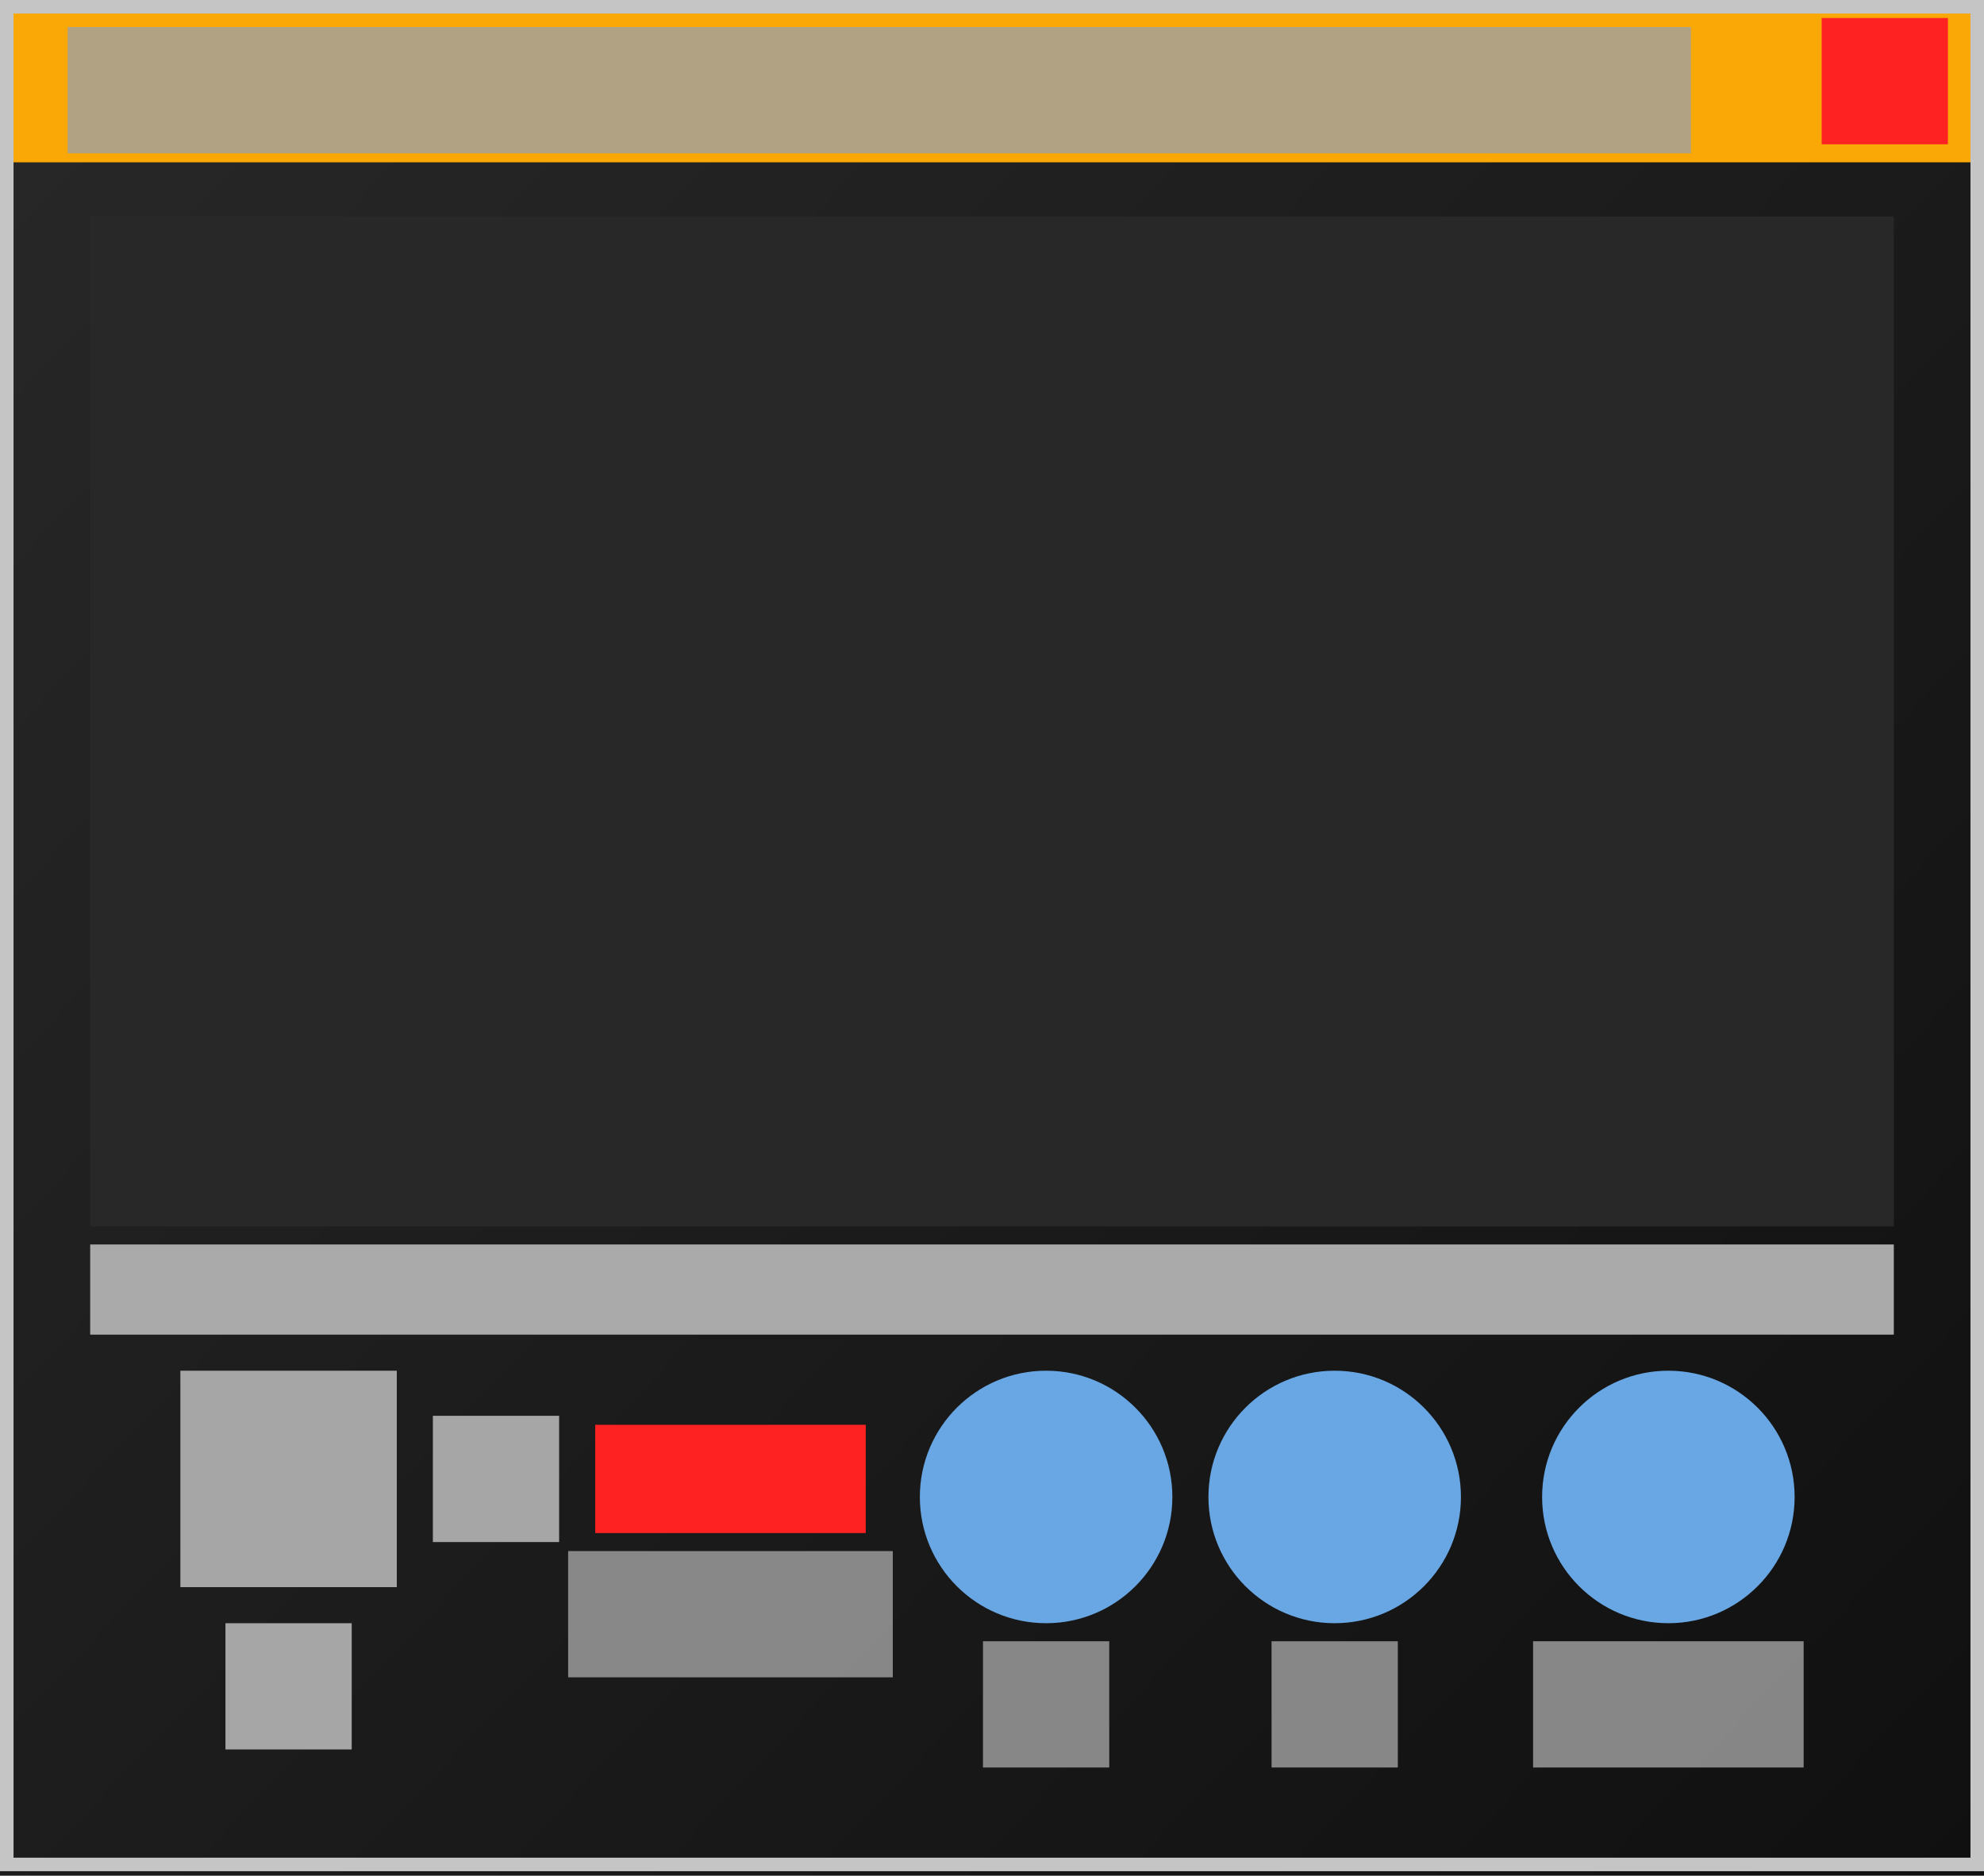
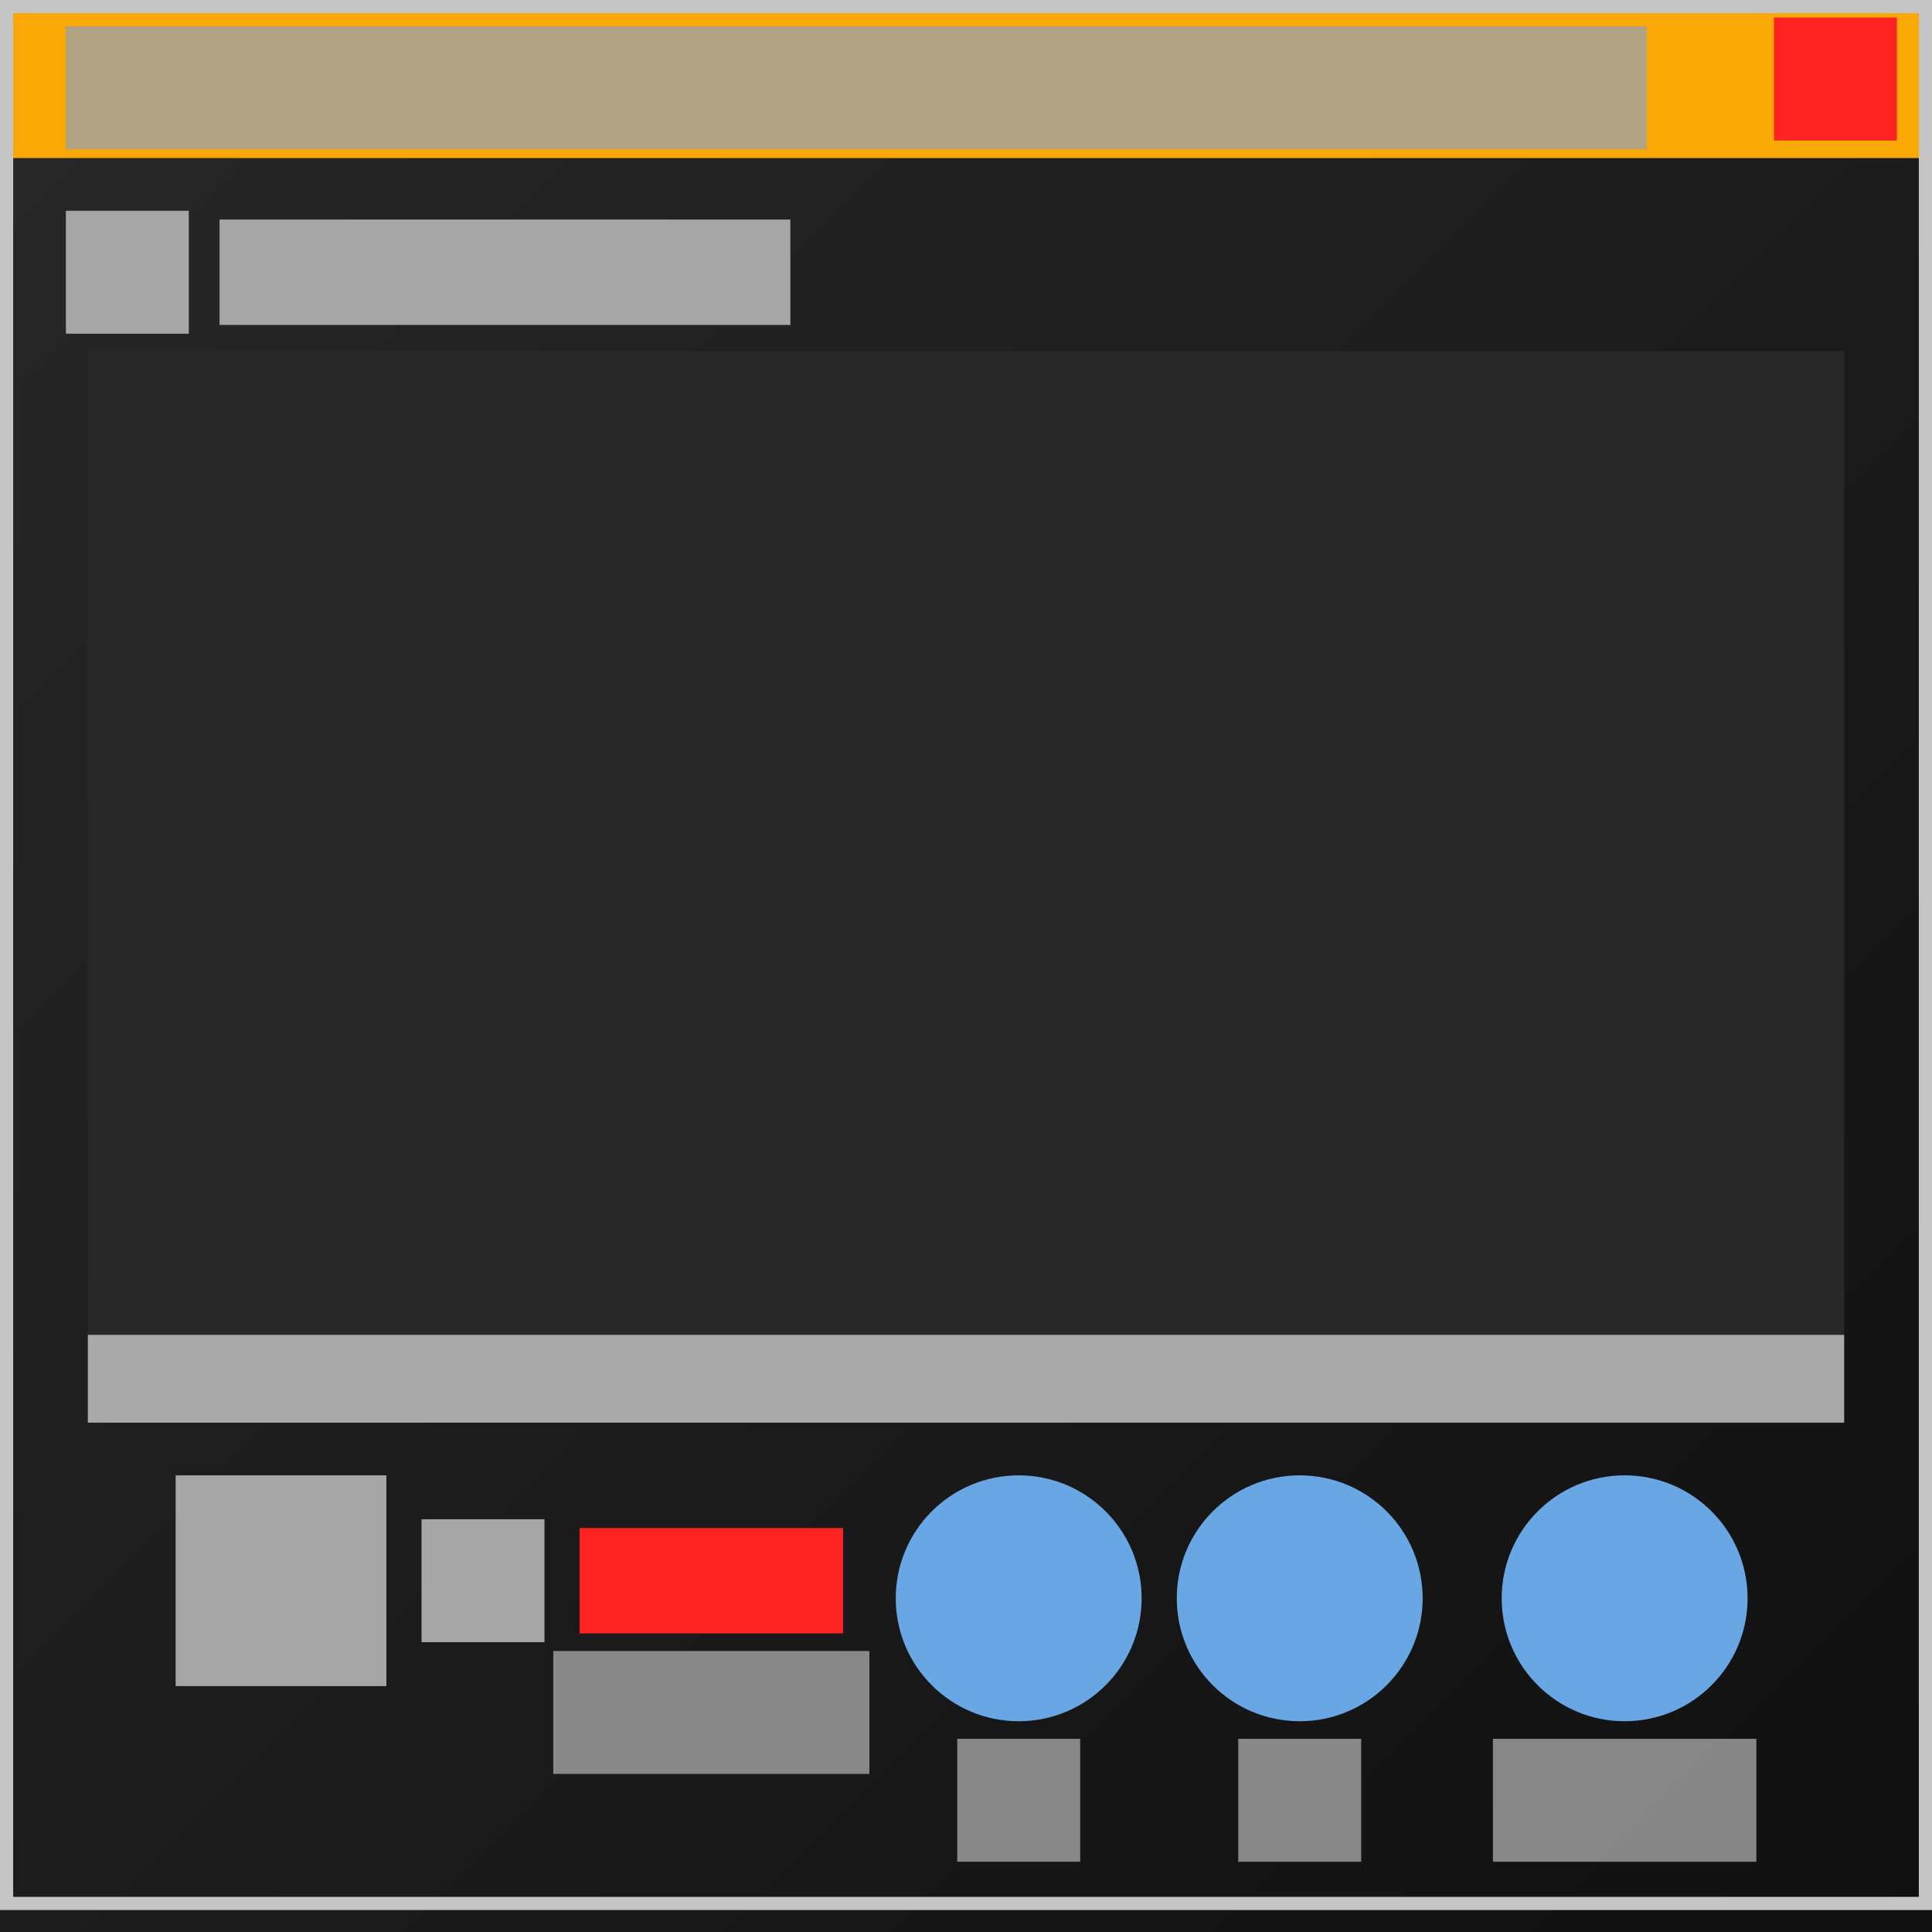
- <svg xmlns="http://www.w3.org/2000/svg" width="220" height="208" viewBox="0 0 220 208" version="1.1">
+ <svg xmlns="http://www.w3.org/2000/svg" width="220" height="220" viewBox="0 0 220 220" version="1.1">
  <linearGradient id="pg" y2="100%" gradientUnits="userSpaceOnUse">
    <stop offset="0" stop-color="#282828" />
    <stop offset="1" stop-color="#101010" />
  </linearGradient>
  <rect id="panel" fill="url(#pg)" width="100%" height="100%" />
  <rect id="mast" fill="#f9a806" width="100%" height="18" />
  <rect id="k:close" fill="#f22" x="202" y="2" width="14" height="14" />
  <rect id="k:dlg-title" fill="#a0a0a0d0" x="7.5" y="3" width="180" height="14" />
-   <rect id="preview" fill="#282828" x="10" y="24" width="200" height="112" />
-   <rect id="k:pic-label" fill="#aaa" x="10" y="138" width="200" height="10" />
-   <g transform="translate(10,2)">
-     <rect id="k:pic-check" fill="#a6a6a6" x="15" y="178" width="14" height="14" />
+   <rect id="k:pic-check" fill="#a6a6a6" x="7.5" y="24" width="14" height="14" />
+   <rect id="k:pic-check-label" fill="#a6a6a6" x="25" y="25" width="65" height="12" />
+   <rect id="preview" fill="#282828" x="10" y="40" width="200" height="112" />
+   <rect id="k:pic-label" fill="#aaa" x="10" y="152" width="200" height="10" />
+   <g transform="translate(10,18)">
    <rect id="k:pic-button" fill="#a6a6a6" x="10" y="150" width="24" height="24" />
    <rect id="k:pic-gray" fill="#a6a6a6" x="38" y="155" width="14" height="14" />
    <rect id="k:pic-fit" fill="#f22" x="56" y="156" width="30" height="12" />
    <rect id="k:fit-label" fill="#a0a0a0d0" x="53" y="170" width="36" height="14" />
    <g transform="translate(88,150)">
      <circle id="k:off-x" fill="#68a7e4" cx="18" cy="14" r="14" />
      <rect id="k:off-x-label" fill="#a0a0a0d0" x="11" y="30" width="14" height="14" />
    </g>
    <g transform="translate(124,150)">
      <circle id="k:off-y" fill="#68a7e4" cx="14" cy="14" r="14" />
      <rect id="k:off-y-label" fill="#a0a0a0d0" x="7" y="30" width="14" height="14" />
    </g>
    <g transform="translate(160,150)">
      <circle id="k:scale" fill="#68a7e4" cx="15" cy="14" r="14" />
      <rect id="k:scale-label" fill="#a0a0a0d0" x="0" y="30" width="30" height="14" />
    </g>
  </g>
-   <rect id="dlg-border" fill="none" stroke="#c5c5c5" stroke-width="1.5" x=".75" y=".75" width="218.5" height="206" />
+   <rect id="dlg-border" fill="none" stroke="#c5c5c5" stroke-width="1.5" x=".75" y=".75" width="218.5" height="216" />
</svg>
